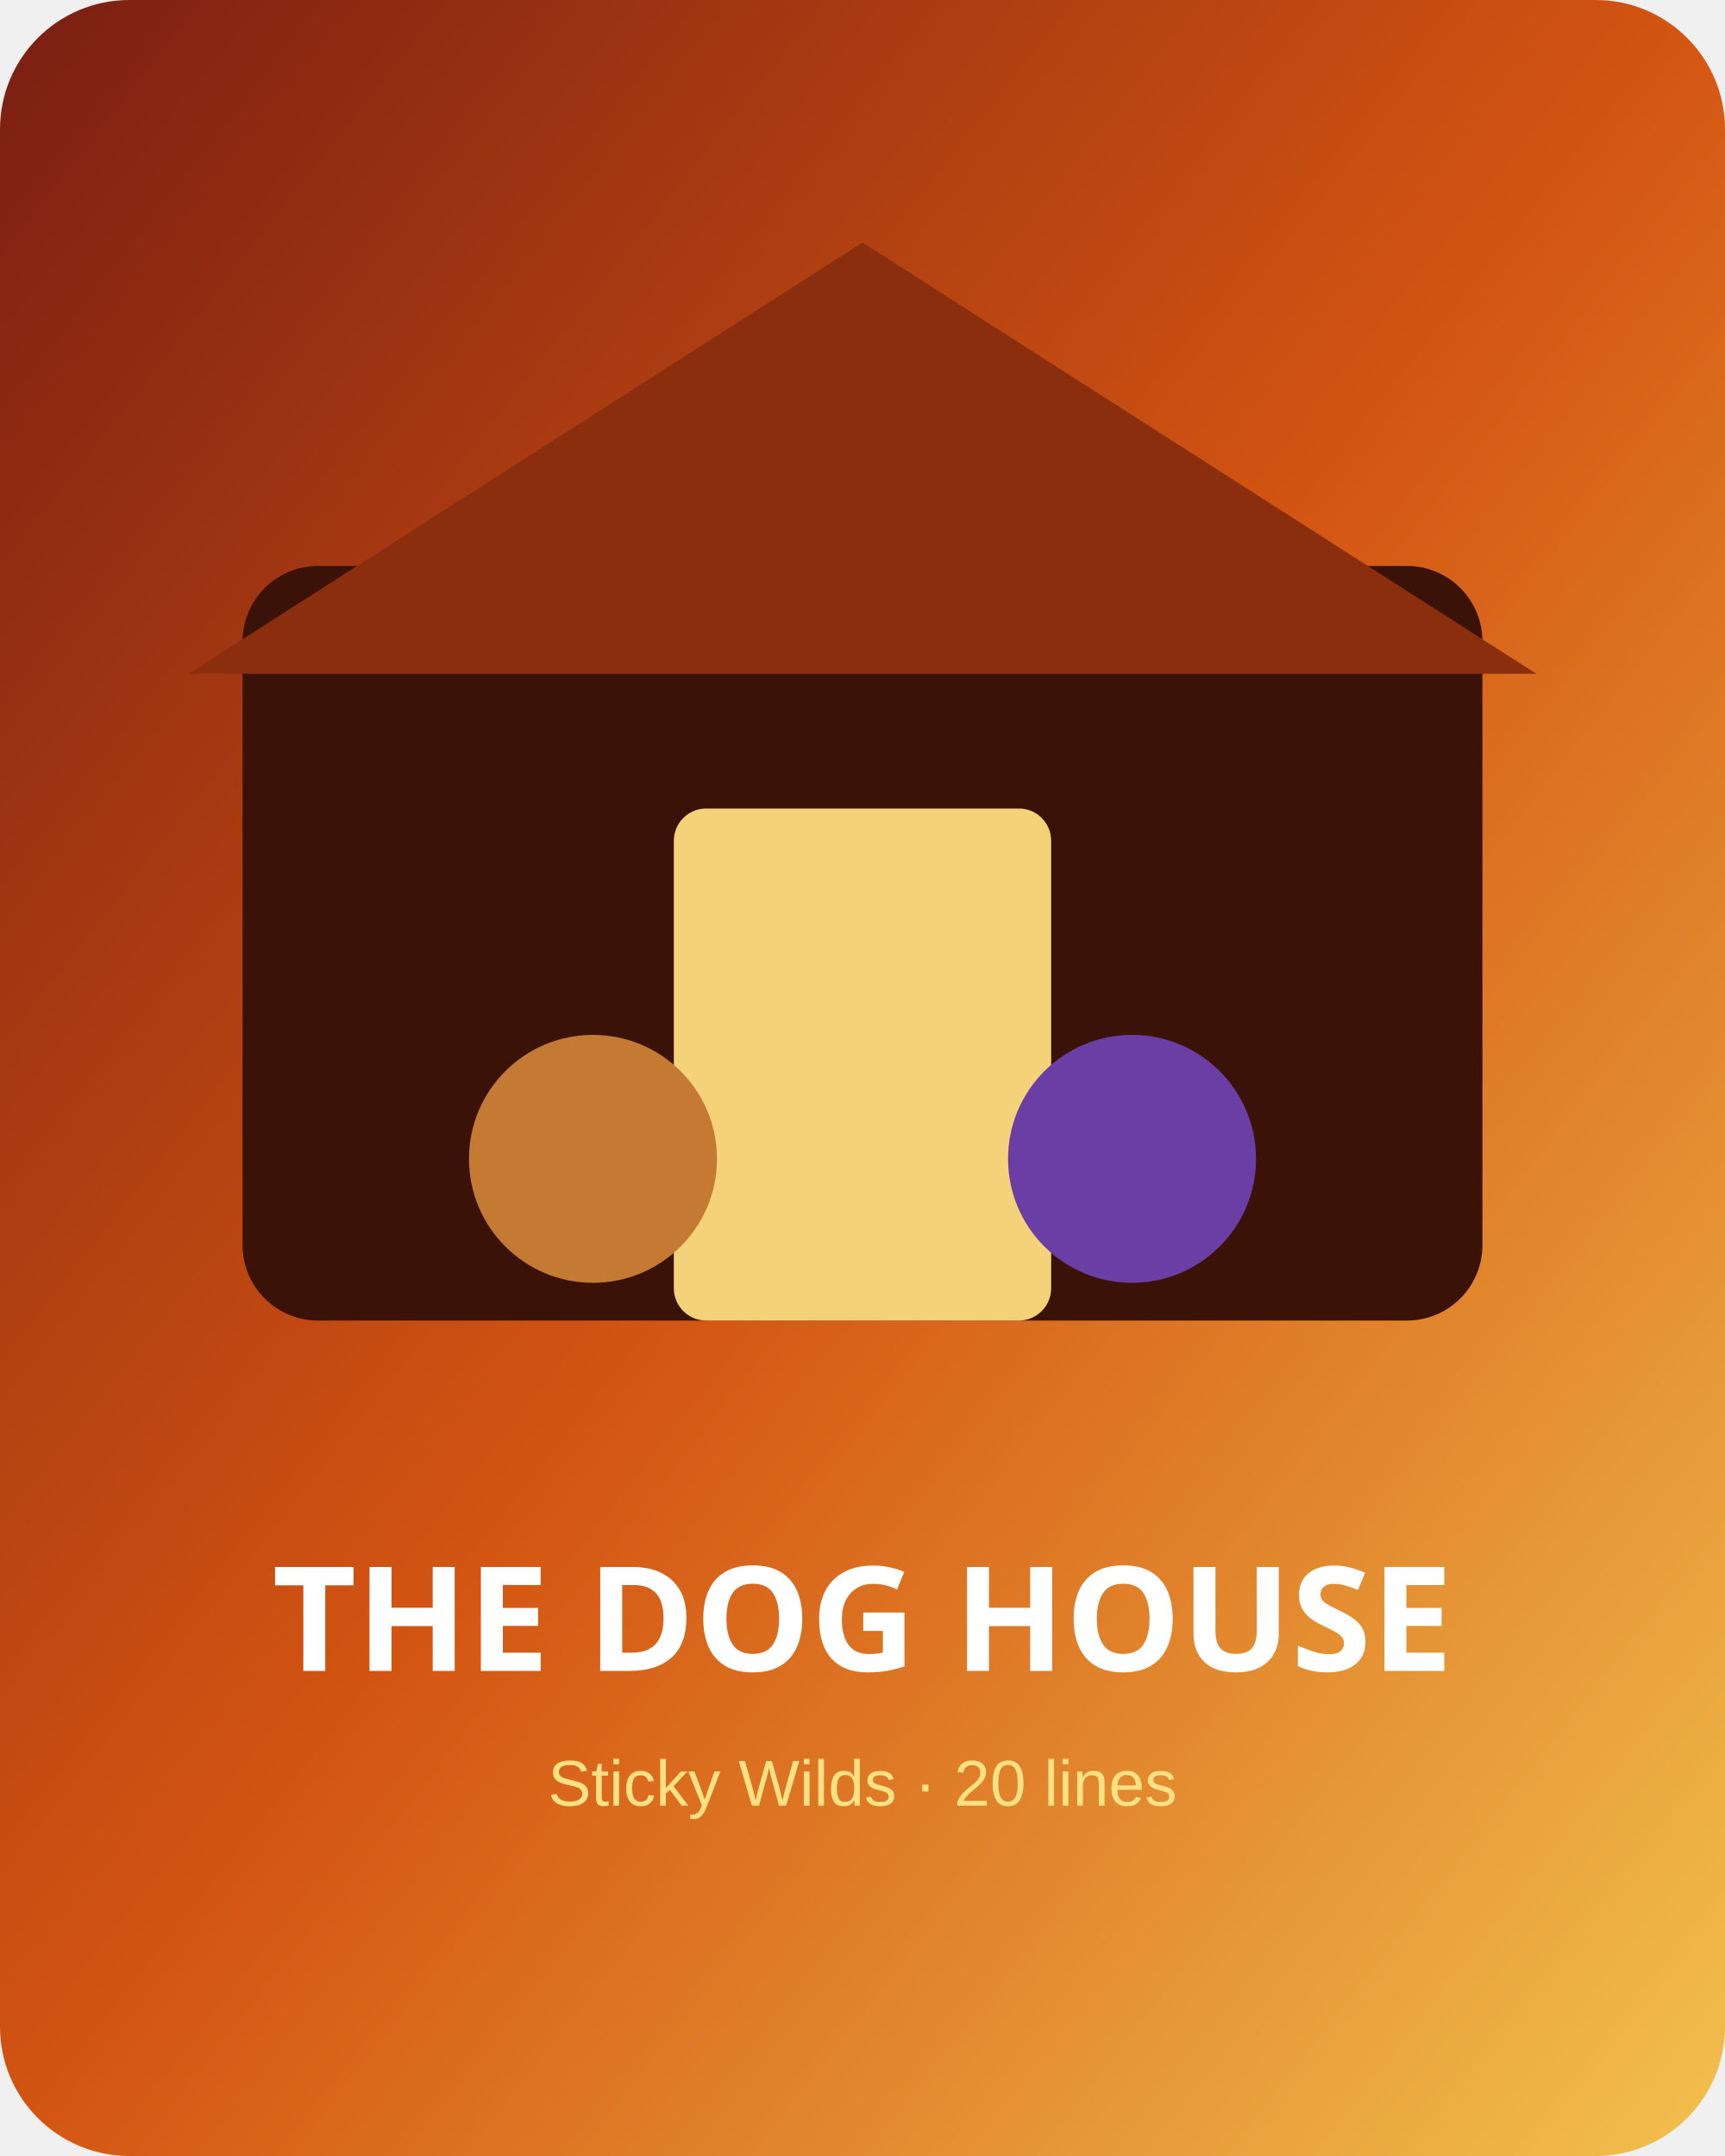
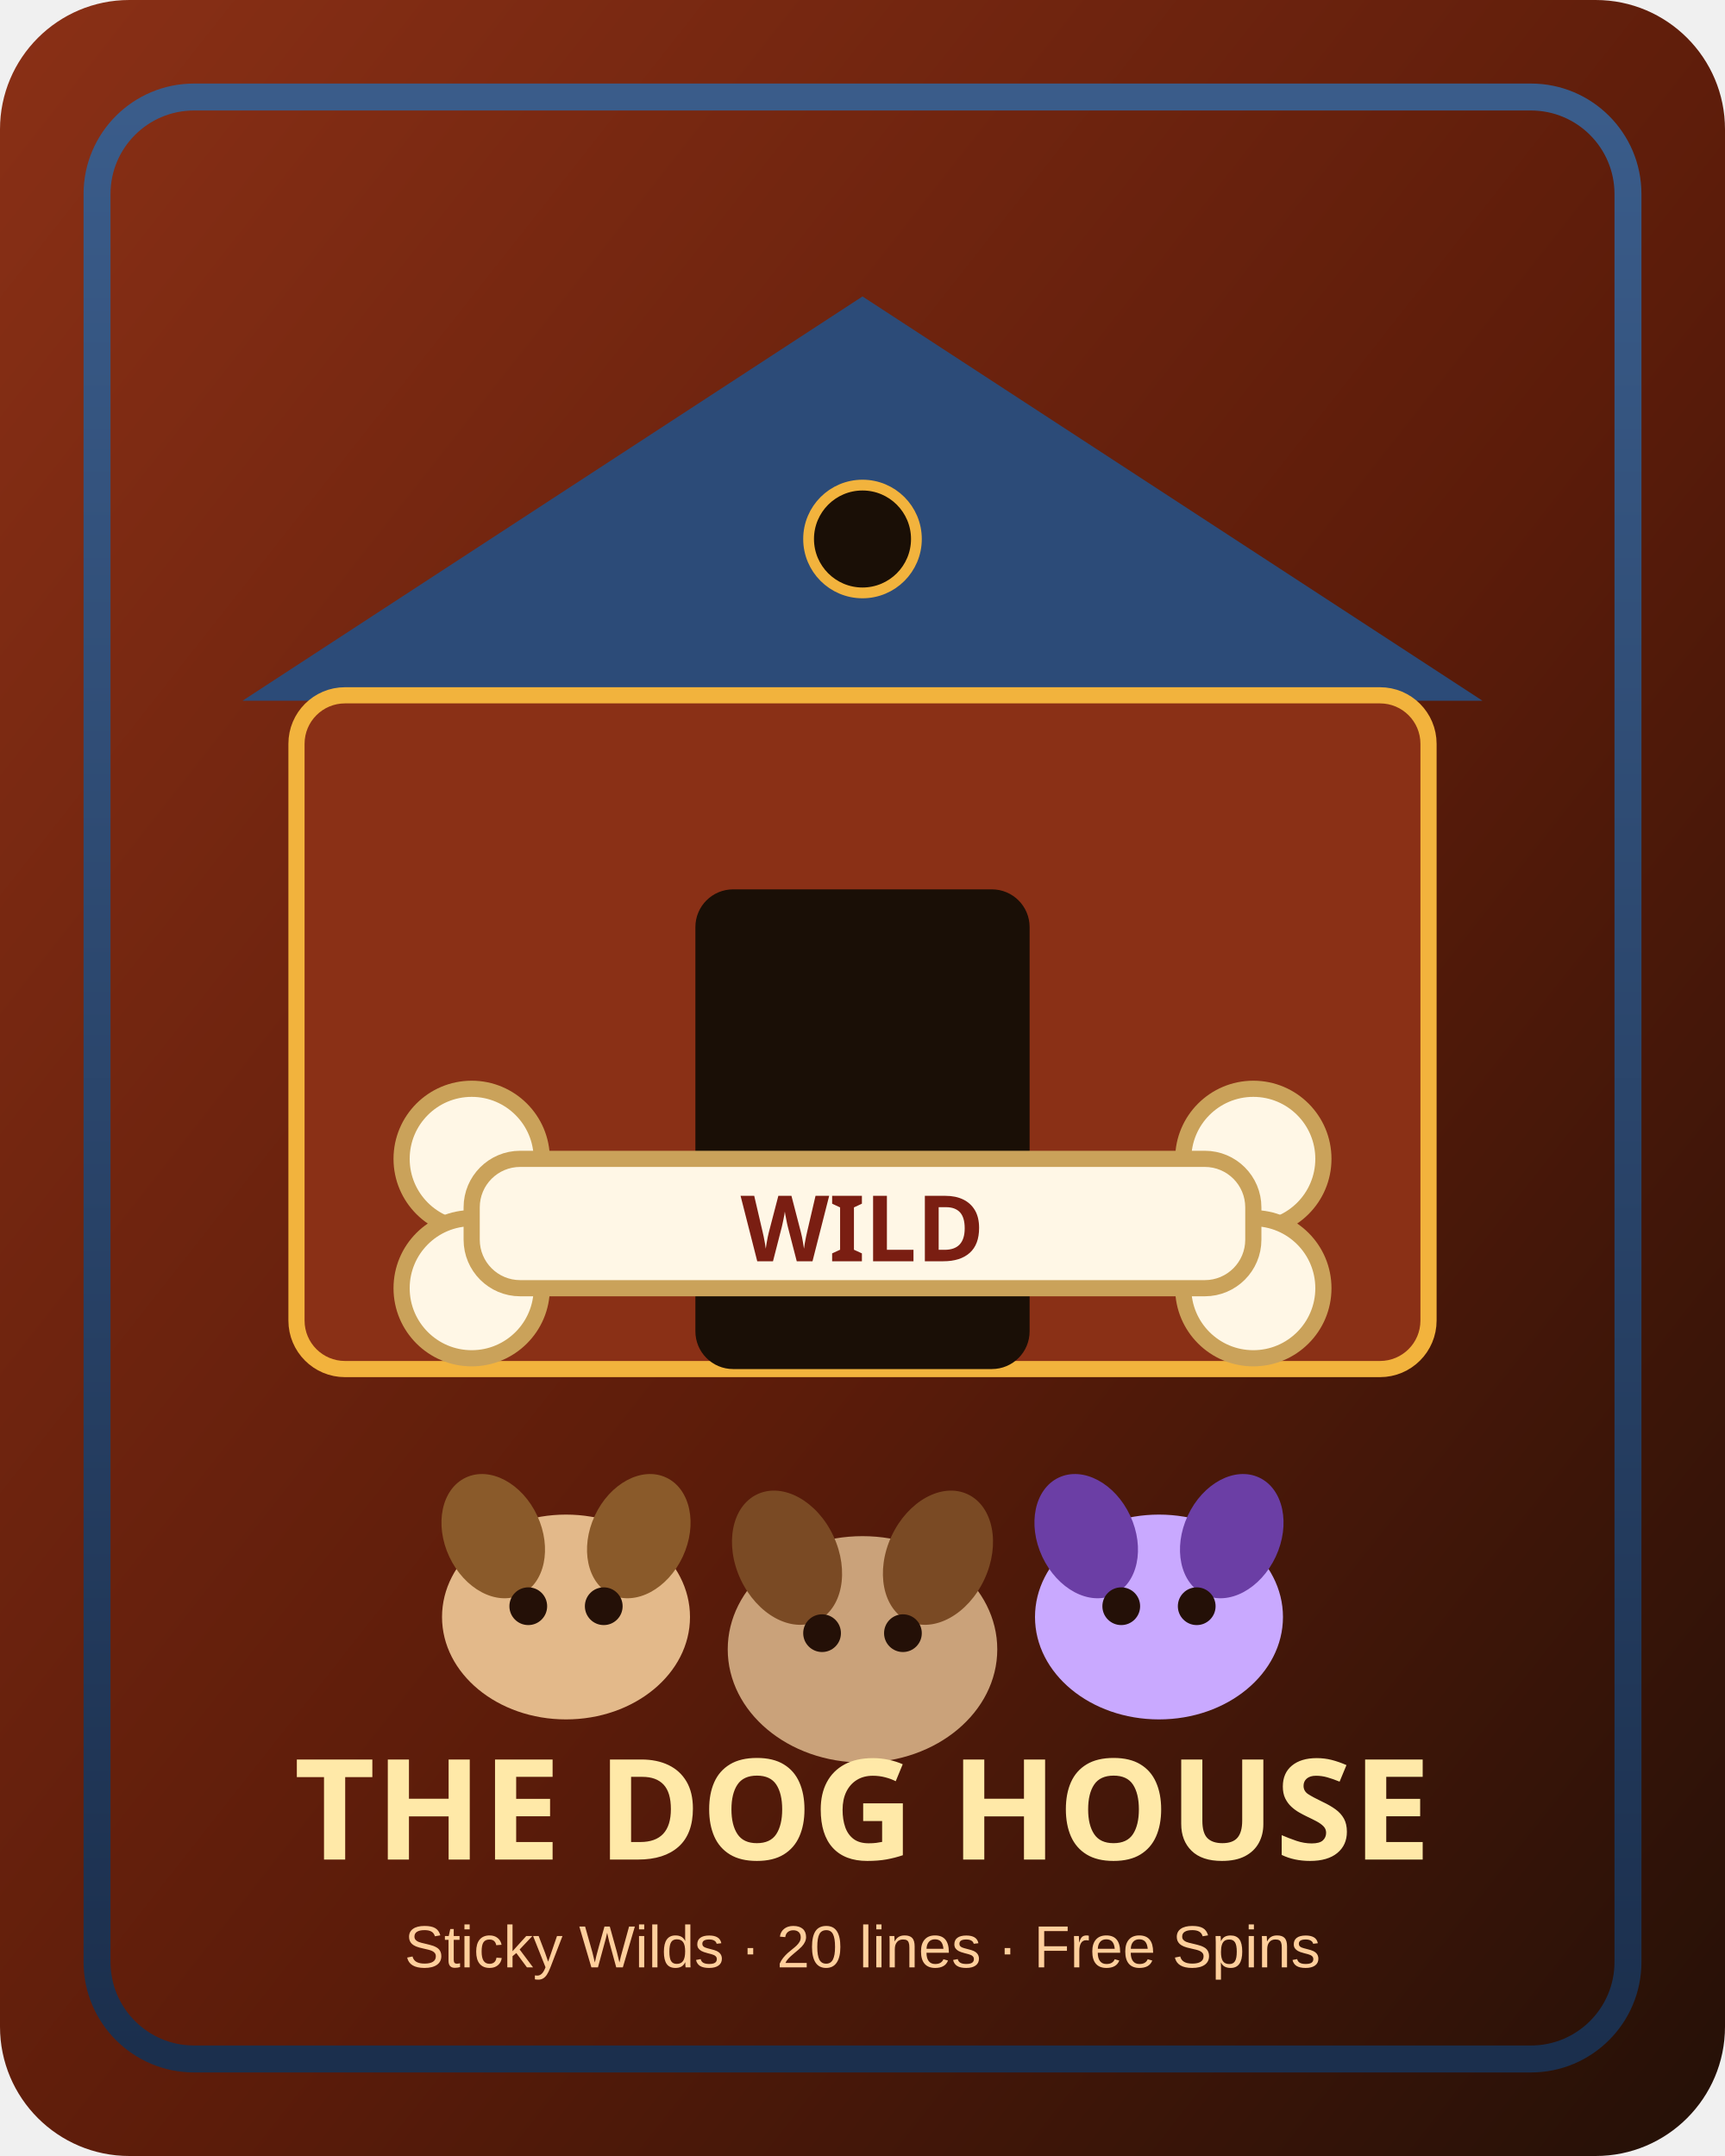
<svg xmlns="http://www.w3.org/2000/svg" viewBox="0 0 640 800" width="640" height="800">
  <defs>
    <linearGradient id="bg" x1="0" y1="0" x2="1" y2="1">
-       <stop offset="0" stop-color="#7a1e12" />
-       <stop offset=".5" stop-color="#d45512" />
-       <stop offset="1" stop-color="#f2c14e" />
+       <stop offset="0" stop-color="#8a3016" />
+       <stop offset=".55" stop-color="#5c1c0a" />
+       <stop offset="1" stop-color="#241007" />
+     </linearGradient>
+     <linearGradient id="frame" x1="0" y1="0" x2="0" y2="1">
+       <stop offset="0" stop-color="#3a5c8a" />
+       <stop offset="1" stop-color="#1b2f4d" />
    </linearGradient>
  </defs>
  <rect width="640" height="800" rx="48" fill="url(#bg)" />
-   <rect x="90" y="210" width="460" height="280" rx="28" fill="#3b1208" />
-   <polygon points="70,250 320,90 570,250" fill="#8b2e0e" />
-   <rect x="250" y="300" width="140" height="190" rx="12" fill="#f4d27a" />
-   <circle cx="220" cy="430" r="46" fill="#c47a32" />
-   <circle cx="420" cy="430" r="46" fill="#6b3ea5" />
-   <text x="320" y="620" text-anchor="middle" font-family="Arial Black, sans-serif" font-size="54" font-weight="900" fill="#fff">THE DOG HOUSE</text>
-   <text x="320" y="670" text-anchor="middle" font-family="Arial, sans-serif" font-size="24" fill="#ffe082">Sticky Wilds · 20 lines</text>
+   <rect x="36" y="36" width="568" height="728" rx="36" fill="none" stroke="url(#frame)" stroke-width="10" />
+   <polygon points="90,260 320,110 550,260" fill="#2c4b78" />
+   <circle cx="320" cy="200" r="20" fill="#1a0f06" stroke="#f2b33d" stroke-width="4" />
+   <rect x="110" y="258" width="420" height="250" rx="18" fill="#8a3016" />
+   <rect x="110" y="258" width="420" height="250" rx="18" fill="none" stroke="#f2b33d" stroke-width="6" />
+   <rect x="258" y="330" width="124" height="178" rx="14" fill="#1a0f06" />
+   <g fill="#fff7e6" stroke="#caa25a" stroke-width="6">
+     <circle cx="175" cy="430" r="26" />
+     <circle cx="175" cy="478" r="26" />
+     <circle cx="465" cy="430" r="26" />
+     <circle cx="465" cy="478" r="26" />
+     <rect x="175" y="430" width="290" height="48" rx="18" />
+   </g>
+   <text x="320" y="468" text-anchor="middle" font-family="Arial Black, sans-serif" font-size="34" font-weight="900" fill="#7a1e12">WILD</text>
+   <g>
+     <ellipse cx="210" cy="600" rx="46" ry="38" fill="#e3b98a" />
+     <ellipse cx="183" cy="570" rx="18" ry="24" fill="#8a5a2a" transform="rotate(-25 183 570)" />
+     <ellipse cx="237" cy="570" rx="18" ry="24" fill="#8a5a2a" transform="rotate(25 237 570)" />
+     <circle cx="196" cy="596" r="7" fill="#241007" />
+     <circle cx="224" cy="596" r="7" fill="#241007" />
+   </g>
+   <g>
+     <ellipse cx="320" cy="612" rx="50" ry="42" fill="#caa27a" />
+     <ellipse cx="292" cy="578" rx="19" ry="26" fill="#7a4a24" transform="rotate(-25 292 578)" />
+     <ellipse cx="348" cy="578" rx="19" ry="26" fill="#7a4a24" transform="rotate(25 348 578)" />
+     <circle cx="305" cy="606" r="7" fill="#241007" />
+     <circle cx="335" cy="606" r="7" fill="#241007" />
+   </g>
+   <g>
+     <ellipse cx="430" cy="600" rx="46" ry="38" fill="#c9a9ff" />
+     <ellipse cx="403" cy="570" rx="18" ry="24" fill="#6b3ea5" transform="rotate(-25 403 570)" />
+     <ellipse cx="457" cy="570" rx="18" ry="24" fill="#6b3ea5" transform="rotate(25 457 570)" />
+     <circle cx="416" cy="596" r="7" fill="#241007" />
+     <circle cx="444" cy="596" r="7" fill="#241007" />
+   </g>
+   <text x="320" y="690" text-anchor="middle" font-family="Arial Black, sans-serif" font-size="52" font-weight="900" fill="#ffe9a8">THE DOG HOUSE</text>
+   <text x="320" y="730" text-anchor="middle" font-family="Arial, sans-serif" font-size="22" fill="#ffcf9c">Sticky Wilds · 20 lines · Free Spins</text>
</svg>
